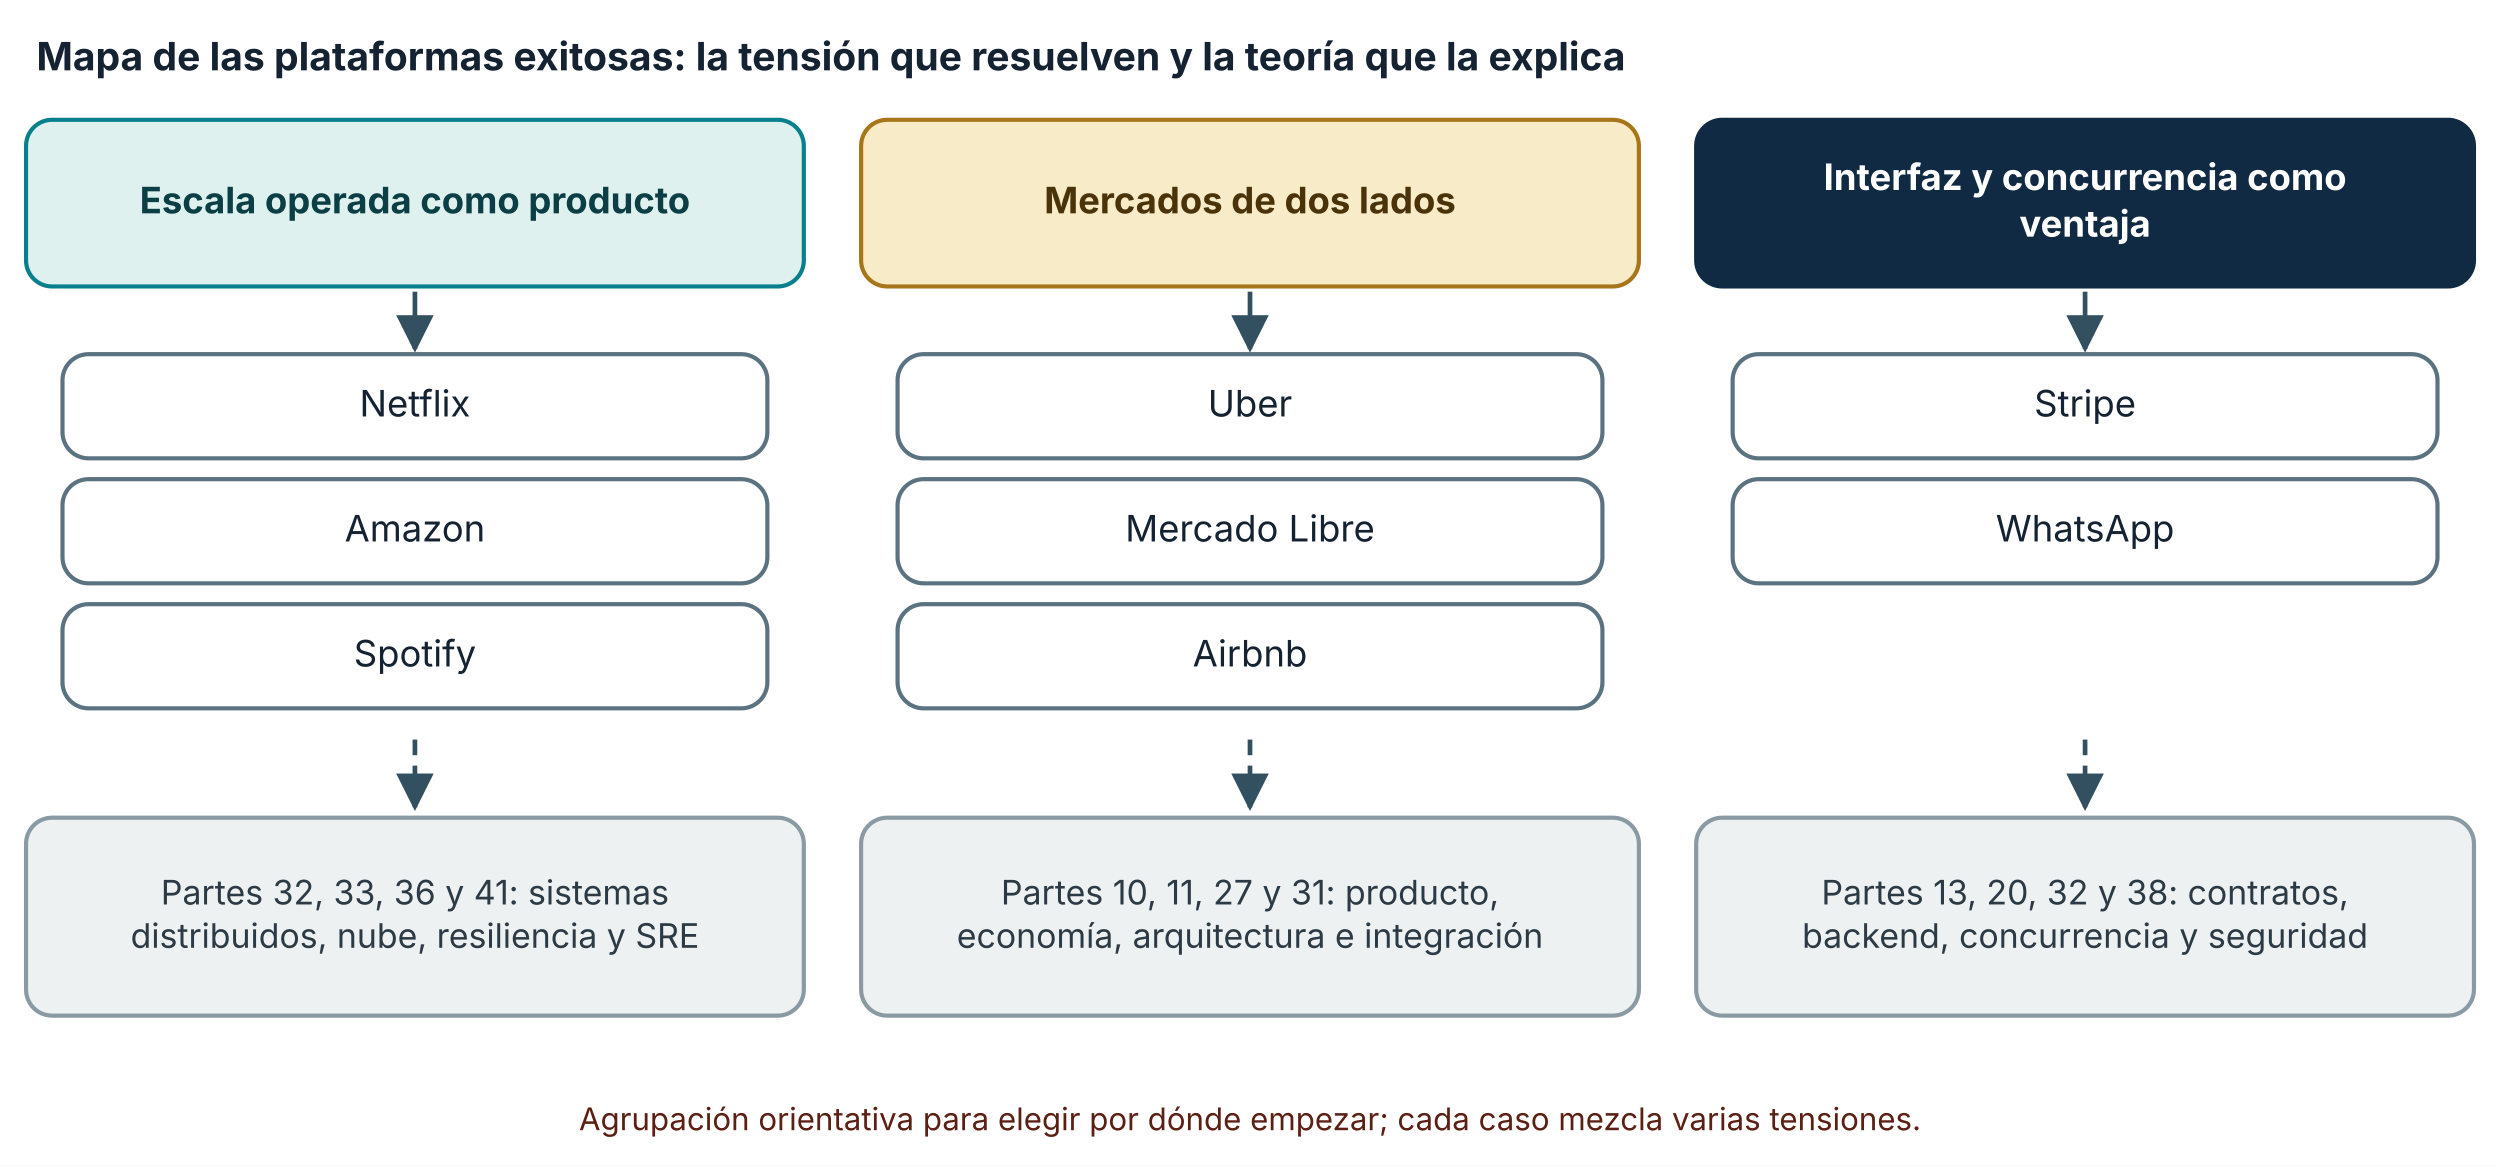
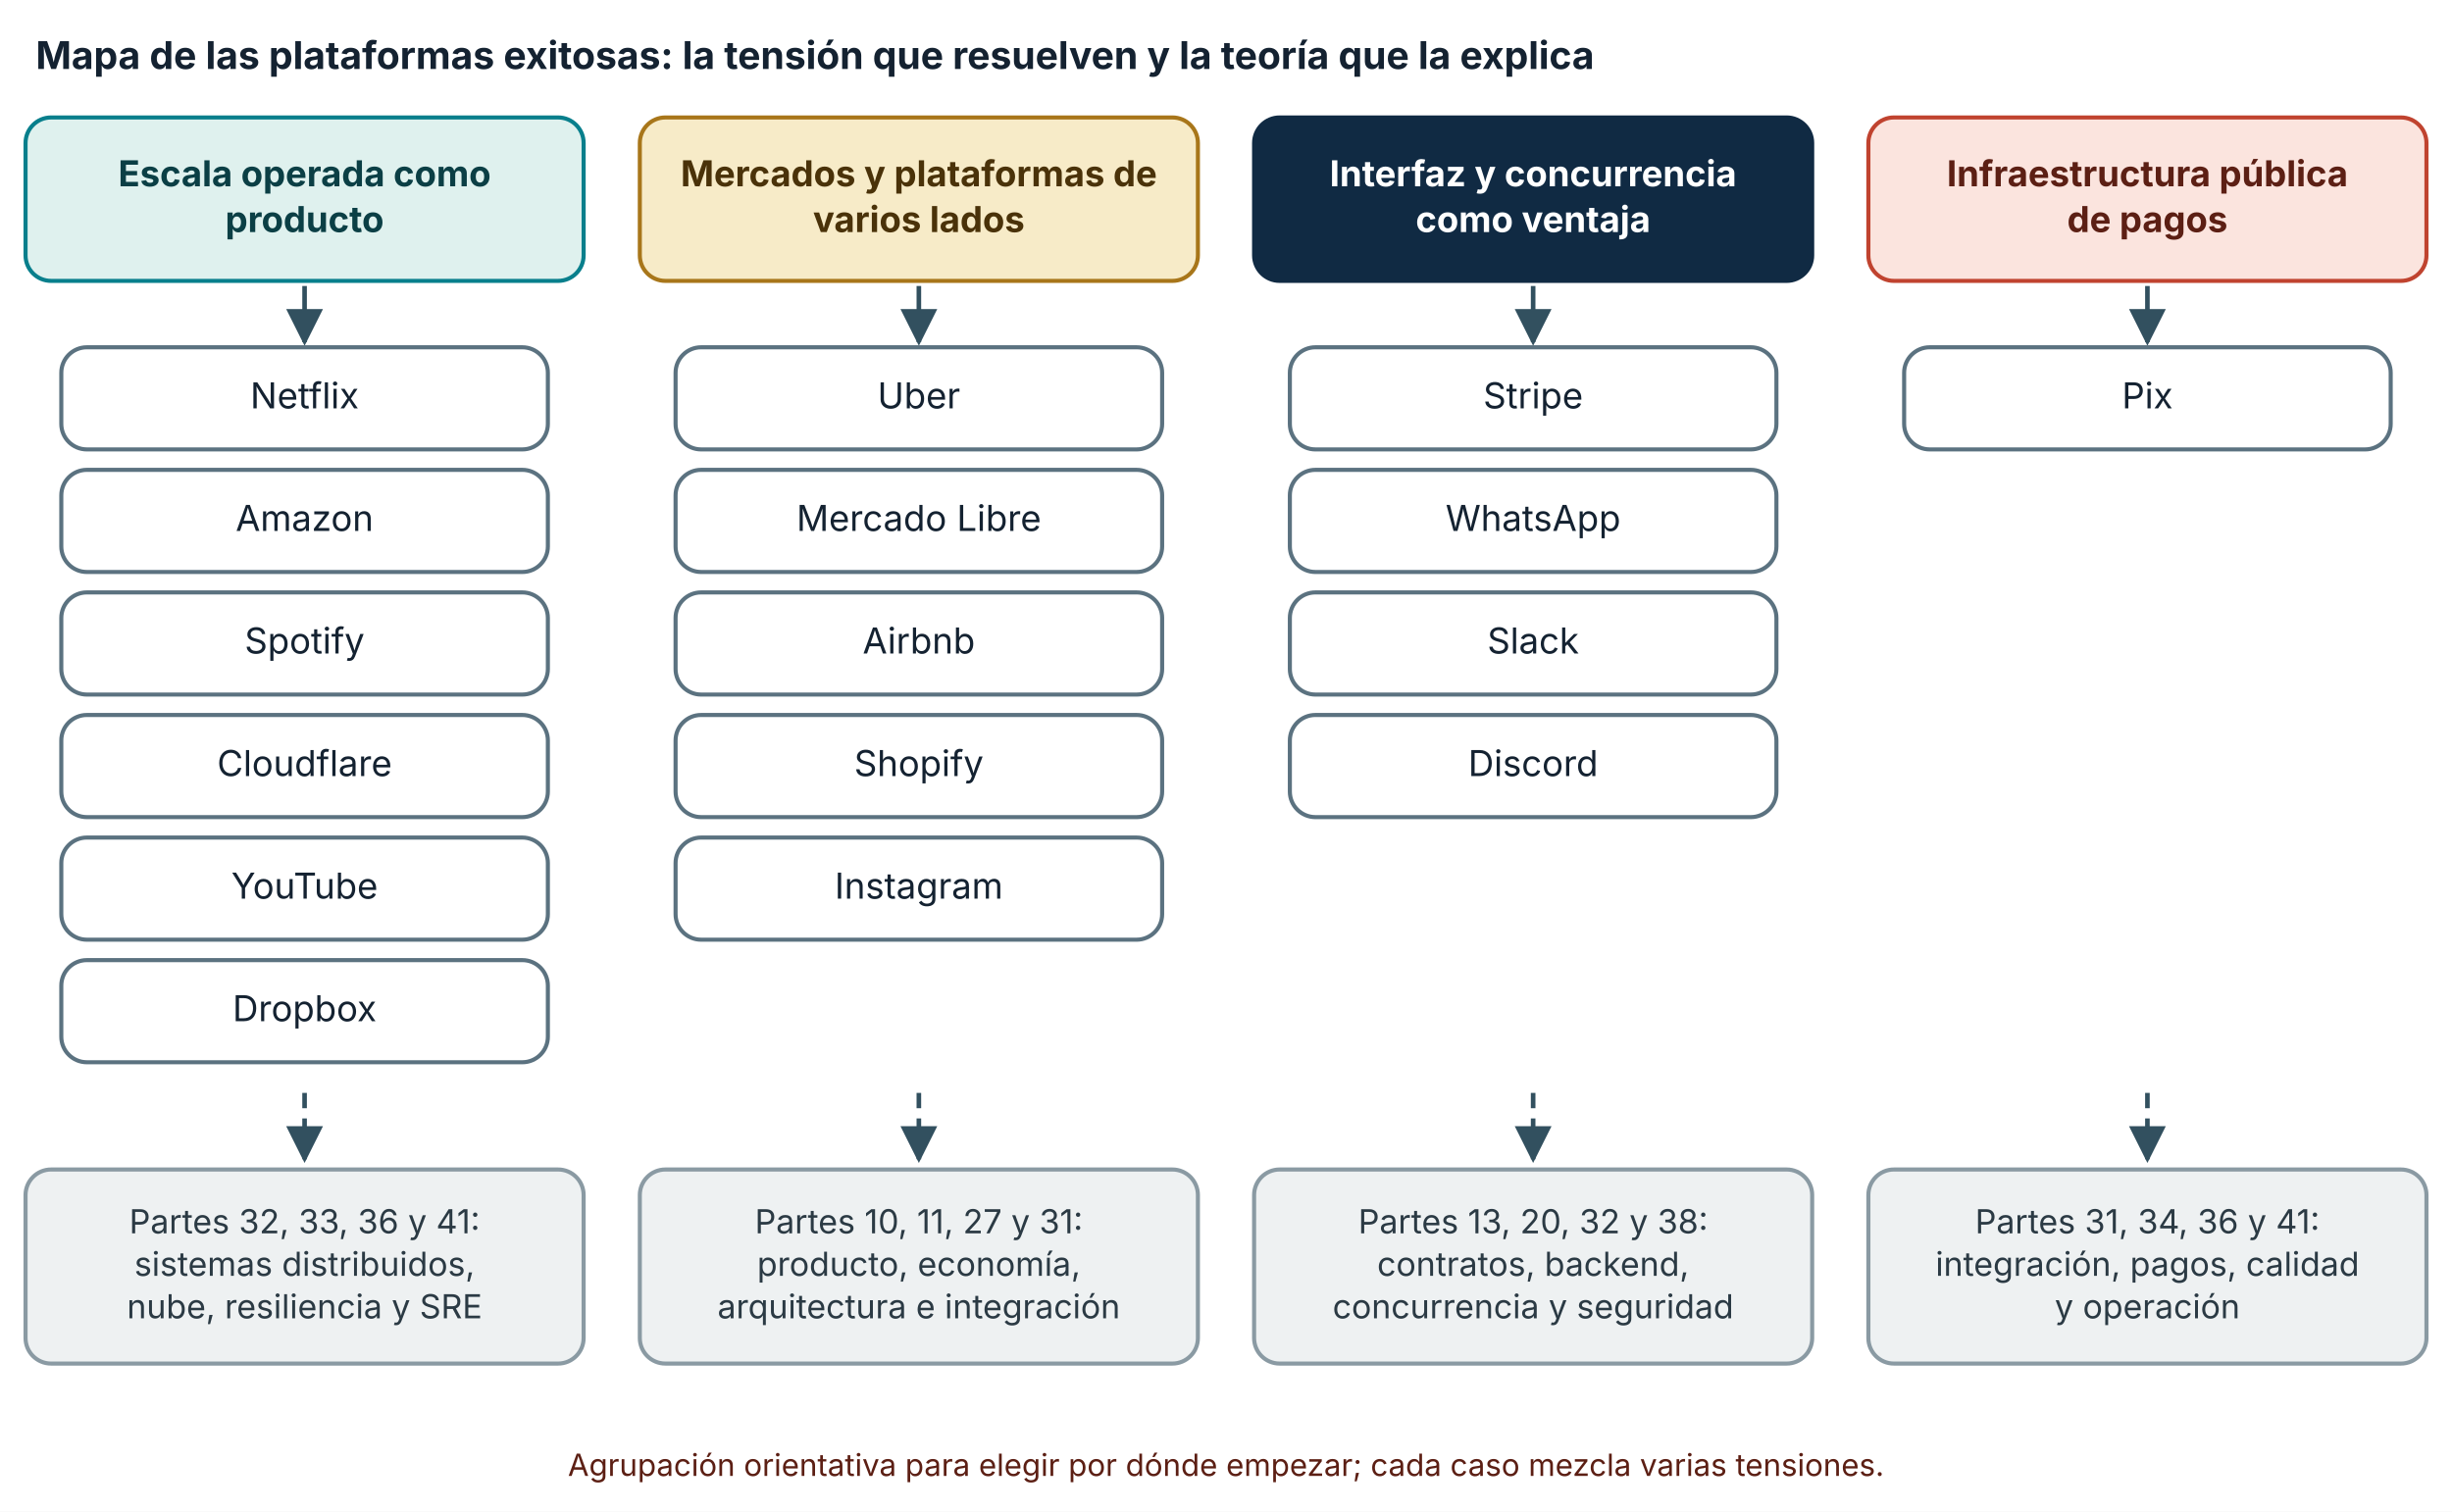
- <svg xmlns="http://www.w3.org/2000/svg" viewBox="0 0 960 448" width="960" height="448" role="img" aria-labelledby="t d" font-family="Inter, 'Segoe UI', system-ui, -apple-system, sans-serif">
+ <svg xmlns="http://www.w3.org/2000/svg" viewBox="0 0 960 592" width="960" height="592" role="img" aria-labelledby="t d" font-family="Inter, 'Segoe UI', system-ui, -apple-system, sans-serif">
  <defs>
    <marker id="arrow" viewBox="0 0 10 10" refX="9" refY="5" markerWidth="8" markerHeight="8" orient="auto-start-reverse">
      <path d="M0,0 L10,5 L0,10 z" fill="#32505f" />
    </marker>
    <marker id="arrow-coral" viewBox="0 0 10 10" refX="9" refY="5" markerWidth="8" markerHeight="8" orient="auto-start-reverse">
      <path d="M0,0 L10,5 L0,10 z" fill="#c0432f" />
    </marker>
  </defs>
-   <rect width="960" height="448" fill="#ffffff" />
+   <rect width="960" height="592" fill="#ffffff" />
  <text x="14" y="27" font-size="15" text-anchor="start" font-weight="700" fill="#142231">
    <tspan x="14" dy="0">Mapa de las plataformas exitosas: la tensión que resuelven y la teoría que la explica</tspan>
  </text>
-   <rect x="10" y="46" width="298.667" height="64" rx="10" fill="#dff1ee" stroke="#087f8c" stroke-width="1.6" />
-   <text x="159.333" y="81.92" font-size="14" text-anchor="middle" font-weight="700" fill="#0b3f45">
-     <tspan x="159.333" dy="0">Escala operada como producto</tspan>
+   <rect x="10" y="46" width="218.5" height="64" rx="10" fill="#dff1ee" stroke="#087f8c" stroke-width="1.6" />
+   <text x="119.25" y="72.96" font-size="14" text-anchor="middle" font-weight="700" fill="#0b3f45">
+     <tspan x="119.25" dy="0">Escala operada como</tspan>
  </text>
-   <polyline points="159.333,112 159.333,134" fill="none" stroke="#32505f" stroke-width="1.8" marker-end="url(#arrow)" />
-   <rect x="24" y="136" width="270.667" height="40" rx="10" fill="#ffffff" stroke="#5b7280" stroke-width="1.6" />
-   <text x="159.333" y="159.92" font-size="14" text-anchor="middle" font-weight="400" fill="#142231">
-     <tspan x="159.333" dy="0">Netflix</tspan>
+   <text x="119.25" y="90.88" font-size="14" text-anchor="middle" font-weight="700" fill="#0b3f45">
+     <tspan x="119.25" dy="0">producto</tspan>
  </text>
-   <rect x="24" y="184" width="270.667" height="40" rx="10" fill="#ffffff" stroke="#5b7280" stroke-width="1.6" />
-   <text x="159.333" y="207.92" font-size="14" text-anchor="middle" font-weight="400" fill="#142231">
-     <tspan x="159.333" dy="0">Amazon</tspan>
+   <polyline points="119.25,112 119.25,134" fill="none" stroke="#32505f" stroke-width="1.8" marker-end="url(#arrow)" />
+   <rect x="24" y="136" width="190.5" height="40" rx="10" fill="#ffffff" stroke="#5b7280" stroke-width="1.6" />
+   <text x="119.25" y="159.92" font-size="14" text-anchor="middle" font-weight="400" fill="#142231">
+     <tspan x="119.25" dy="0">Netflix</tspan>
  </text>
-   <rect x="24" y="232" width="270.667" height="40" rx="10" fill="#ffffff" stroke="#5b7280" stroke-width="1.6" />
-   <text x="159.333" y="255.92" font-size="14" text-anchor="middle" font-weight="400" fill="#142231">
-     <tspan x="159.333" dy="0">Spotify</tspan>
+   <rect x="24" y="184" width="190.5" height="40" rx="10" fill="#ffffff" stroke="#5b7280" stroke-width="1.6" />
+   <text x="119.25" y="207.92" font-size="14" text-anchor="middle" font-weight="400" fill="#142231">
+     <tspan x="119.25" dy="0">Amazon</tspan>
  </text>
-   <polyline points="159.333,284 159.333,310" fill="none" stroke="#32505f" stroke-width="1.8" stroke-dasharray="6 4" marker-end="url(#arrow)" />
-   <rect x="10" y="314" width="298.667" height="76" rx="10" fill="#eef1f2" stroke="#8a9aa3" stroke-width="1.6" />
-   <text x="159.333" y="347.32" font-size="13" text-anchor="middle" font-weight="400" fill="#2b3a44">
-     <tspan x="159.333" dy="0">Partes 32, 33, 36 y 41: sistemas</tspan>
+   <rect x="24" y="232" width="190.5" height="40" rx="10" fill="#ffffff" stroke="#5b7280" stroke-width="1.6" />
+   <text x="119.25" y="255.92" font-size="14" text-anchor="middle" font-weight="400" fill="#142231">
+     <tspan x="119.25" dy="0">Spotify</tspan>
  </text>
-   <text x="159.333" y="363.96" font-size="13" text-anchor="middle" font-weight="400" fill="#2b3a44">
-     <tspan x="159.333" dy="0">distribuidos, nube, resiliencia y SRE</tspan>
+   <rect x="24" y="280" width="190.5" height="40" rx="10" fill="#ffffff" stroke="#5b7280" stroke-width="1.6" />
+   <text x="119.25" y="303.92" font-size="14" text-anchor="middle" font-weight="400" fill="#142231">
+     <tspan x="119.25" dy="0">Cloudflare</tspan>
  </text>
-   <rect x="330.667" y="46" width="298.667" height="64" rx="10" fill="#f7ebc8" stroke="#a8761a" stroke-width="1.6" />
-   <text x="480" y="81.92" font-size="14" text-anchor="middle" font-weight="700" fill="#4a3209">
-     <tspan x="480" dy="0">Mercados de dos lados</tspan>
+   <rect x="24" y="328" width="190.5" height="40" rx="10" fill="#ffffff" stroke="#5b7280" stroke-width="1.6" />
+   <text x="119.25" y="351.92" font-size="14" text-anchor="middle" font-weight="400" fill="#142231">
+     <tspan x="119.25" dy="0">YouTube</tspan>
  </text>
-   <polyline points="480,112 480,134" fill="none" stroke="#32505f" stroke-width="1.8" marker-end="url(#arrow)" />
-   <rect x="344.667" y="136" width="270.667" height="40" rx="10" fill="#ffffff" stroke="#5b7280" stroke-width="1.6" />
-   <text x="480" y="159.92" font-size="14" text-anchor="middle" font-weight="400" fill="#142231">
-     <tspan x="480" dy="0">Uber</tspan>
+   <rect x="24" y="376" width="190.5" height="40" rx="10" fill="#ffffff" stroke="#5b7280" stroke-width="1.6" />
+   <text x="119.25" y="399.92" font-size="14" text-anchor="middle" font-weight="400" fill="#142231">
+     <tspan x="119.25" dy="0">Dropbox</tspan>
  </text>
-   <rect x="344.667" y="184" width="270.667" height="40" rx="10" fill="#ffffff" stroke="#5b7280" stroke-width="1.6" />
-   <text x="480" y="207.92" font-size="14" text-anchor="middle" font-weight="400" fill="#142231">
-     <tspan x="480" dy="0">Mercado Libre</tspan>
+   <polyline points="119.25,428 119.25,454" fill="none" stroke="#32505f" stroke-width="1.8" stroke-dasharray="6 4" marker-end="url(#arrow)" />
+   <rect x="10" y="458" width="218.5" height="76" rx="10" fill="#eef1f2" stroke="#8a9aa3" stroke-width="1.6" />
+   <text x="119.25" y="483" font-size="13" text-anchor="middle" font-weight="400" fill="#2b3a44">
+     <tspan x="119.25" dy="0">Partes 32, 33, 36 y 41:</tspan>
  </text>
-   <rect x="344.667" y="232" width="270.667" height="40" rx="10" fill="#ffffff" stroke="#5b7280" stroke-width="1.6" />
-   <text x="480" y="255.92" font-size="14" text-anchor="middle" font-weight="400" fill="#142231">
-     <tspan x="480" dy="0">Airbnb</tspan>
+   <text x="119.25" y="499.64" font-size="13" text-anchor="middle" font-weight="400" fill="#2b3a44">
+     <tspan x="119.25" dy="0">sistemas distribuidos,</tspan>
  </text>
-   <polyline points="480,284 480,310" fill="none" stroke="#32505f" stroke-width="1.8" stroke-dasharray="6 4" marker-end="url(#arrow)" />
-   <rect x="330.667" y="314" width="298.667" height="76" rx="10" fill="#eef1f2" stroke="#8a9aa3" stroke-width="1.6" />
-   <text x="480" y="347.32" font-size="13" text-anchor="middle" font-weight="400" fill="#2b3a44">
-     <tspan x="480" dy="0">Partes 10, 11, 27 y 31: producto,</tspan>
+   <text x="119.25" y="516.28" font-size="13" text-anchor="middle" font-weight="400" fill="#2b3a44">
+     <tspan x="119.25" dy="0">nube, resiliencia y SRE</tspan>
  </text>
-   <text x="480" y="363.96" font-size="13" text-anchor="middle" font-weight="400" fill="#2b3a44">
-     <tspan x="480" dy="0">economía, arquitectura e integración</tspan>
+   <rect x="250.5" y="46" width="218.5" height="64" rx="10" fill="#f7ebc8" stroke="#a8761a" stroke-width="1.6" />
+   <text x="359.75" y="72.96" font-size="14" text-anchor="middle" font-weight="700" fill="#4a3209">
+     <tspan x="359.75" dy="0">Mercados y plataformas de</tspan>
  </text>
-   <rect x="651.333" y="46" width="298.667" height="64" rx="10" fill="#102a43" stroke="#102a43" stroke-width="1.6" />
-   <text x="800.667" y="72.96" font-size="14" text-anchor="middle" font-weight="700" fill="#ffffff">
-     <tspan x="800.667" dy="0">Interfaz y concurrencia como</tspan>
+   <text x="359.75" y="90.88" font-size="14" text-anchor="middle" font-weight="700" fill="#4a3209">
+     <tspan x="359.75" dy="0">varios lados</tspan>
  </text>
-   <text x="800.667" y="90.88" font-size="14" text-anchor="middle" font-weight="700" fill="#ffffff">
-     <tspan x="800.667" dy="0">ventaja</tspan>
+   <polyline points="359.75,112 359.75,134" fill="none" stroke="#32505f" stroke-width="1.8" marker-end="url(#arrow)" />
+   <rect x="264.5" y="136" width="190.5" height="40" rx="10" fill="#ffffff" stroke="#5b7280" stroke-width="1.6" />
+   <text x="359.75" y="159.92" font-size="14" text-anchor="middle" font-weight="400" fill="#142231">
+     <tspan x="359.75" dy="0">Uber</tspan>
  </text>
-   <polyline points="800.667,112 800.667,134" fill="none" stroke="#32505f" stroke-width="1.8" marker-end="url(#arrow)" />
-   <rect x="665.333" y="136" width="270.667" height="40" rx="10" fill="#ffffff" stroke="#5b7280" stroke-width="1.6" />
-   <text x="800.667" y="159.92" font-size="14" text-anchor="middle" font-weight="400" fill="#142231">
-     <tspan x="800.667" dy="0">Stripe</tspan>
+   <rect x="264.5" y="184" width="190.5" height="40" rx="10" fill="#ffffff" stroke="#5b7280" stroke-width="1.6" />
+   <text x="359.75" y="207.92" font-size="14" text-anchor="middle" font-weight="400" fill="#142231">
+     <tspan x="359.75" dy="0">Mercado Libre</tspan>
  </text>
-   <rect x="665.333" y="184" width="270.667" height="40" rx="10" fill="#ffffff" stroke="#5b7280" stroke-width="1.6" />
-   <text x="800.667" y="207.92" font-size="14" text-anchor="middle" font-weight="400" fill="#142231">
-     <tspan x="800.667" dy="0">WhatsApp</tspan>
+   <rect x="264.5" y="232" width="190.5" height="40" rx="10" fill="#ffffff" stroke="#5b7280" stroke-width="1.6" />
+   <text x="359.75" y="255.92" font-size="14" text-anchor="middle" font-weight="400" fill="#142231">
+     <tspan x="359.75" dy="0">Airbnb</tspan>
  </text>
-   <polyline points="800.667,284 800.667,310" fill="none" stroke="#32505f" stroke-width="1.8" stroke-dasharray="6 4" marker-end="url(#arrow)" />
-   <rect x="651.333" y="314" width="298.667" height="76" rx="10" fill="#eef1f2" stroke="#8a9aa3" stroke-width="1.6" />
-   <text x="800.667" y="347.32" font-size="13" text-anchor="middle" font-weight="400" fill="#2b3a44">
-     <tspan x="800.667" dy="0">Partes 13, 20, 32 y 38: contratos,</tspan>
+   <rect x="264.5" y="280" width="190.5" height="40" rx="10" fill="#ffffff" stroke="#5b7280" stroke-width="1.6" />
+   <text x="359.75" y="303.92" font-size="14" text-anchor="middle" font-weight="400" fill="#142231">
+     <tspan x="359.75" dy="0">Shopify</tspan>
  </text>
-   <text x="800.667" y="363.96" font-size="13" text-anchor="middle" font-weight="400" fill="#2b3a44">
-     <tspan x="800.667" dy="0">backend, concurrencia y seguridad</tspan>
+   <rect x="264.5" y="328" width="190.5" height="40" rx="10" fill="#ffffff" stroke="#5b7280" stroke-width="1.6" />
+   <text x="359.75" y="351.92" font-size="14" text-anchor="middle" font-weight="400" fill="#142231">
+     <tspan x="359.75" dy="0">Instagram</tspan>
  </text>
-   <text x="480" y="434" font-size="12" text-anchor="middle" font-weight="400" fill="#5c1f14">
+   <polyline points="359.75,428 359.75,454" fill="none" stroke="#32505f" stroke-width="1.8" stroke-dasharray="6 4" marker-end="url(#arrow)" />
+   <rect x="250.5" y="458" width="218.5" height="76" rx="10" fill="#eef1f2" stroke="#8a9aa3" stroke-width="1.6" />
+   <text x="359.75" y="483" font-size="13" text-anchor="middle" font-weight="400" fill="#2b3a44">
+     <tspan x="359.75" dy="0">Partes 10, 11, 27 y 31:</tspan>
+   </text>
+   <text x="359.75" y="499.64" font-size="13" text-anchor="middle" font-weight="400" fill="#2b3a44">
+     <tspan x="359.75" dy="0">producto, economía,</tspan>
+   </text>
+   <text x="359.75" y="516.28" font-size="13" text-anchor="middle" font-weight="400" fill="#2b3a44">
+     <tspan x="359.75" dy="0">arquitectura e integración</tspan>
+   </text>
+   <rect x="491" y="46" width="218.5" height="64" rx="10" fill="#102a43" stroke="#102a43" stroke-width="1.6" />
+   <text x="600.25" y="72.96" font-size="14" text-anchor="middle" font-weight="700" fill="#ffffff">
+     <tspan x="600.25" dy="0">Interfaz y concurrencia</tspan>
+   </text>
+   <text x="600.25" y="90.88" font-size="14" text-anchor="middle" font-weight="700" fill="#ffffff">
+     <tspan x="600.25" dy="0">como ventaja</tspan>
+   </text>
+   <polyline points="600.25,112 600.25,134" fill="none" stroke="#32505f" stroke-width="1.8" marker-end="url(#arrow)" />
+   <rect x="505" y="136" width="190.5" height="40" rx="10" fill="#ffffff" stroke="#5b7280" stroke-width="1.6" />
+   <text x="600.25" y="159.92" font-size="14" text-anchor="middle" font-weight="400" fill="#142231">
+     <tspan x="600.25" dy="0">Stripe</tspan>
+   </text>
+   <rect x="505" y="184" width="190.5" height="40" rx="10" fill="#ffffff" stroke="#5b7280" stroke-width="1.6" />
+   <text x="600.25" y="207.92" font-size="14" text-anchor="middle" font-weight="400" fill="#142231">
+     <tspan x="600.25" dy="0">WhatsApp</tspan>
+   </text>
+   <rect x="505" y="232" width="190.5" height="40" rx="10" fill="#ffffff" stroke="#5b7280" stroke-width="1.6" />
+   <text x="600.25" y="255.92" font-size="14" text-anchor="middle" font-weight="400" fill="#142231">
+     <tspan x="600.25" dy="0">Slack</tspan>
+   </text>
+   <rect x="505" y="280" width="190.5" height="40" rx="10" fill="#ffffff" stroke="#5b7280" stroke-width="1.6" />
+   <text x="600.25" y="303.92" font-size="14" text-anchor="middle" font-weight="400" fill="#142231">
+     <tspan x="600.25" dy="0">Discord</tspan>
+   </text>
+   <polyline points="600.25,428 600.25,454" fill="none" stroke="#32505f" stroke-width="1.8" stroke-dasharray="6 4" marker-end="url(#arrow)" />
+   <rect x="491" y="458" width="218.5" height="76" rx="10" fill="#eef1f2" stroke="#8a9aa3" stroke-width="1.6" />
+   <text x="600.25" y="483" font-size="13" text-anchor="middle" font-weight="400" fill="#2b3a44">
+     <tspan x="600.25" dy="0">Partes 13, 20, 32 y 38:</tspan>
+   </text>
+   <text x="600.25" y="499.64" font-size="13" text-anchor="middle" font-weight="400" fill="#2b3a44">
+     <tspan x="600.25" dy="0">contratos, backend,</tspan>
+   </text>
+   <text x="600.25" y="516.28" font-size="13" text-anchor="middle" font-weight="400" fill="#2b3a44">
+     <tspan x="600.25" dy="0">concurrencia y seguridad</tspan>
+   </text>
+   <rect x="731.5" y="46" width="218.5" height="64" rx="10" fill="#fbe4de" stroke="#c0432f" stroke-width="1.6" />
+   <text x="840.75" y="72.96" font-size="14" text-anchor="middle" font-weight="700" fill="#5c1f14">
+     <tspan x="840.75" dy="0">Infraestructura pública</tspan>
+   </text>
+   <text x="840.75" y="90.88" font-size="14" text-anchor="middle" font-weight="700" fill="#5c1f14">
+     <tspan x="840.75" dy="0">de pagos</tspan>
+   </text>
+   <polyline points="840.75,112 840.75,134" fill="none" stroke="#32505f" stroke-width="1.8" marker-end="url(#arrow)" />
+   <rect x="745.5" y="136" width="190.5" height="40" rx="10" fill="#ffffff" stroke="#5b7280" stroke-width="1.6" />
+   <text x="840.75" y="159.92" font-size="14" text-anchor="middle" font-weight="400" fill="#142231">
+     <tspan x="840.75" dy="0">Pix</tspan>
+   </text>
+   <polyline points="840.75,428 840.75,454" fill="none" stroke="#32505f" stroke-width="1.8" stroke-dasharray="6 4" marker-end="url(#arrow)" />
+   <rect x="731.5" y="458" width="218.5" height="76" rx="10" fill="#eef1f2" stroke="#8a9aa3" stroke-width="1.6" />
+   <text x="840.75" y="483" font-size="13" text-anchor="middle" font-weight="400" fill="#2b3a44">
+     <tspan x="840.75" dy="0">Partes 31, 34, 36 y 41:</tspan>
+   </text>
+   <text x="840.75" y="499.64" font-size="13" text-anchor="middle" font-weight="400" fill="#2b3a44">
+     <tspan x="840.75" dy="0">integración, pagos, calidad</tspan>
+   </text>
+   <text x="840.75" y="516.28" font-size="13" text-anchor="middle" font-weight="400" fill="#2b3a44">
+     <tspan x="840.75" dy="0">y operación</tspan>
+   </text>
+   <text x="480" y="578" font-size="12" text-anchor="middle" font-weight="400" fill="#5c1f14">
    <tspan x="480" dy="0">Agrupación orientativa para elegir por dónde empezar; cada caso mezcla varias tensiones.</tspan>
  </text>
</svg>
